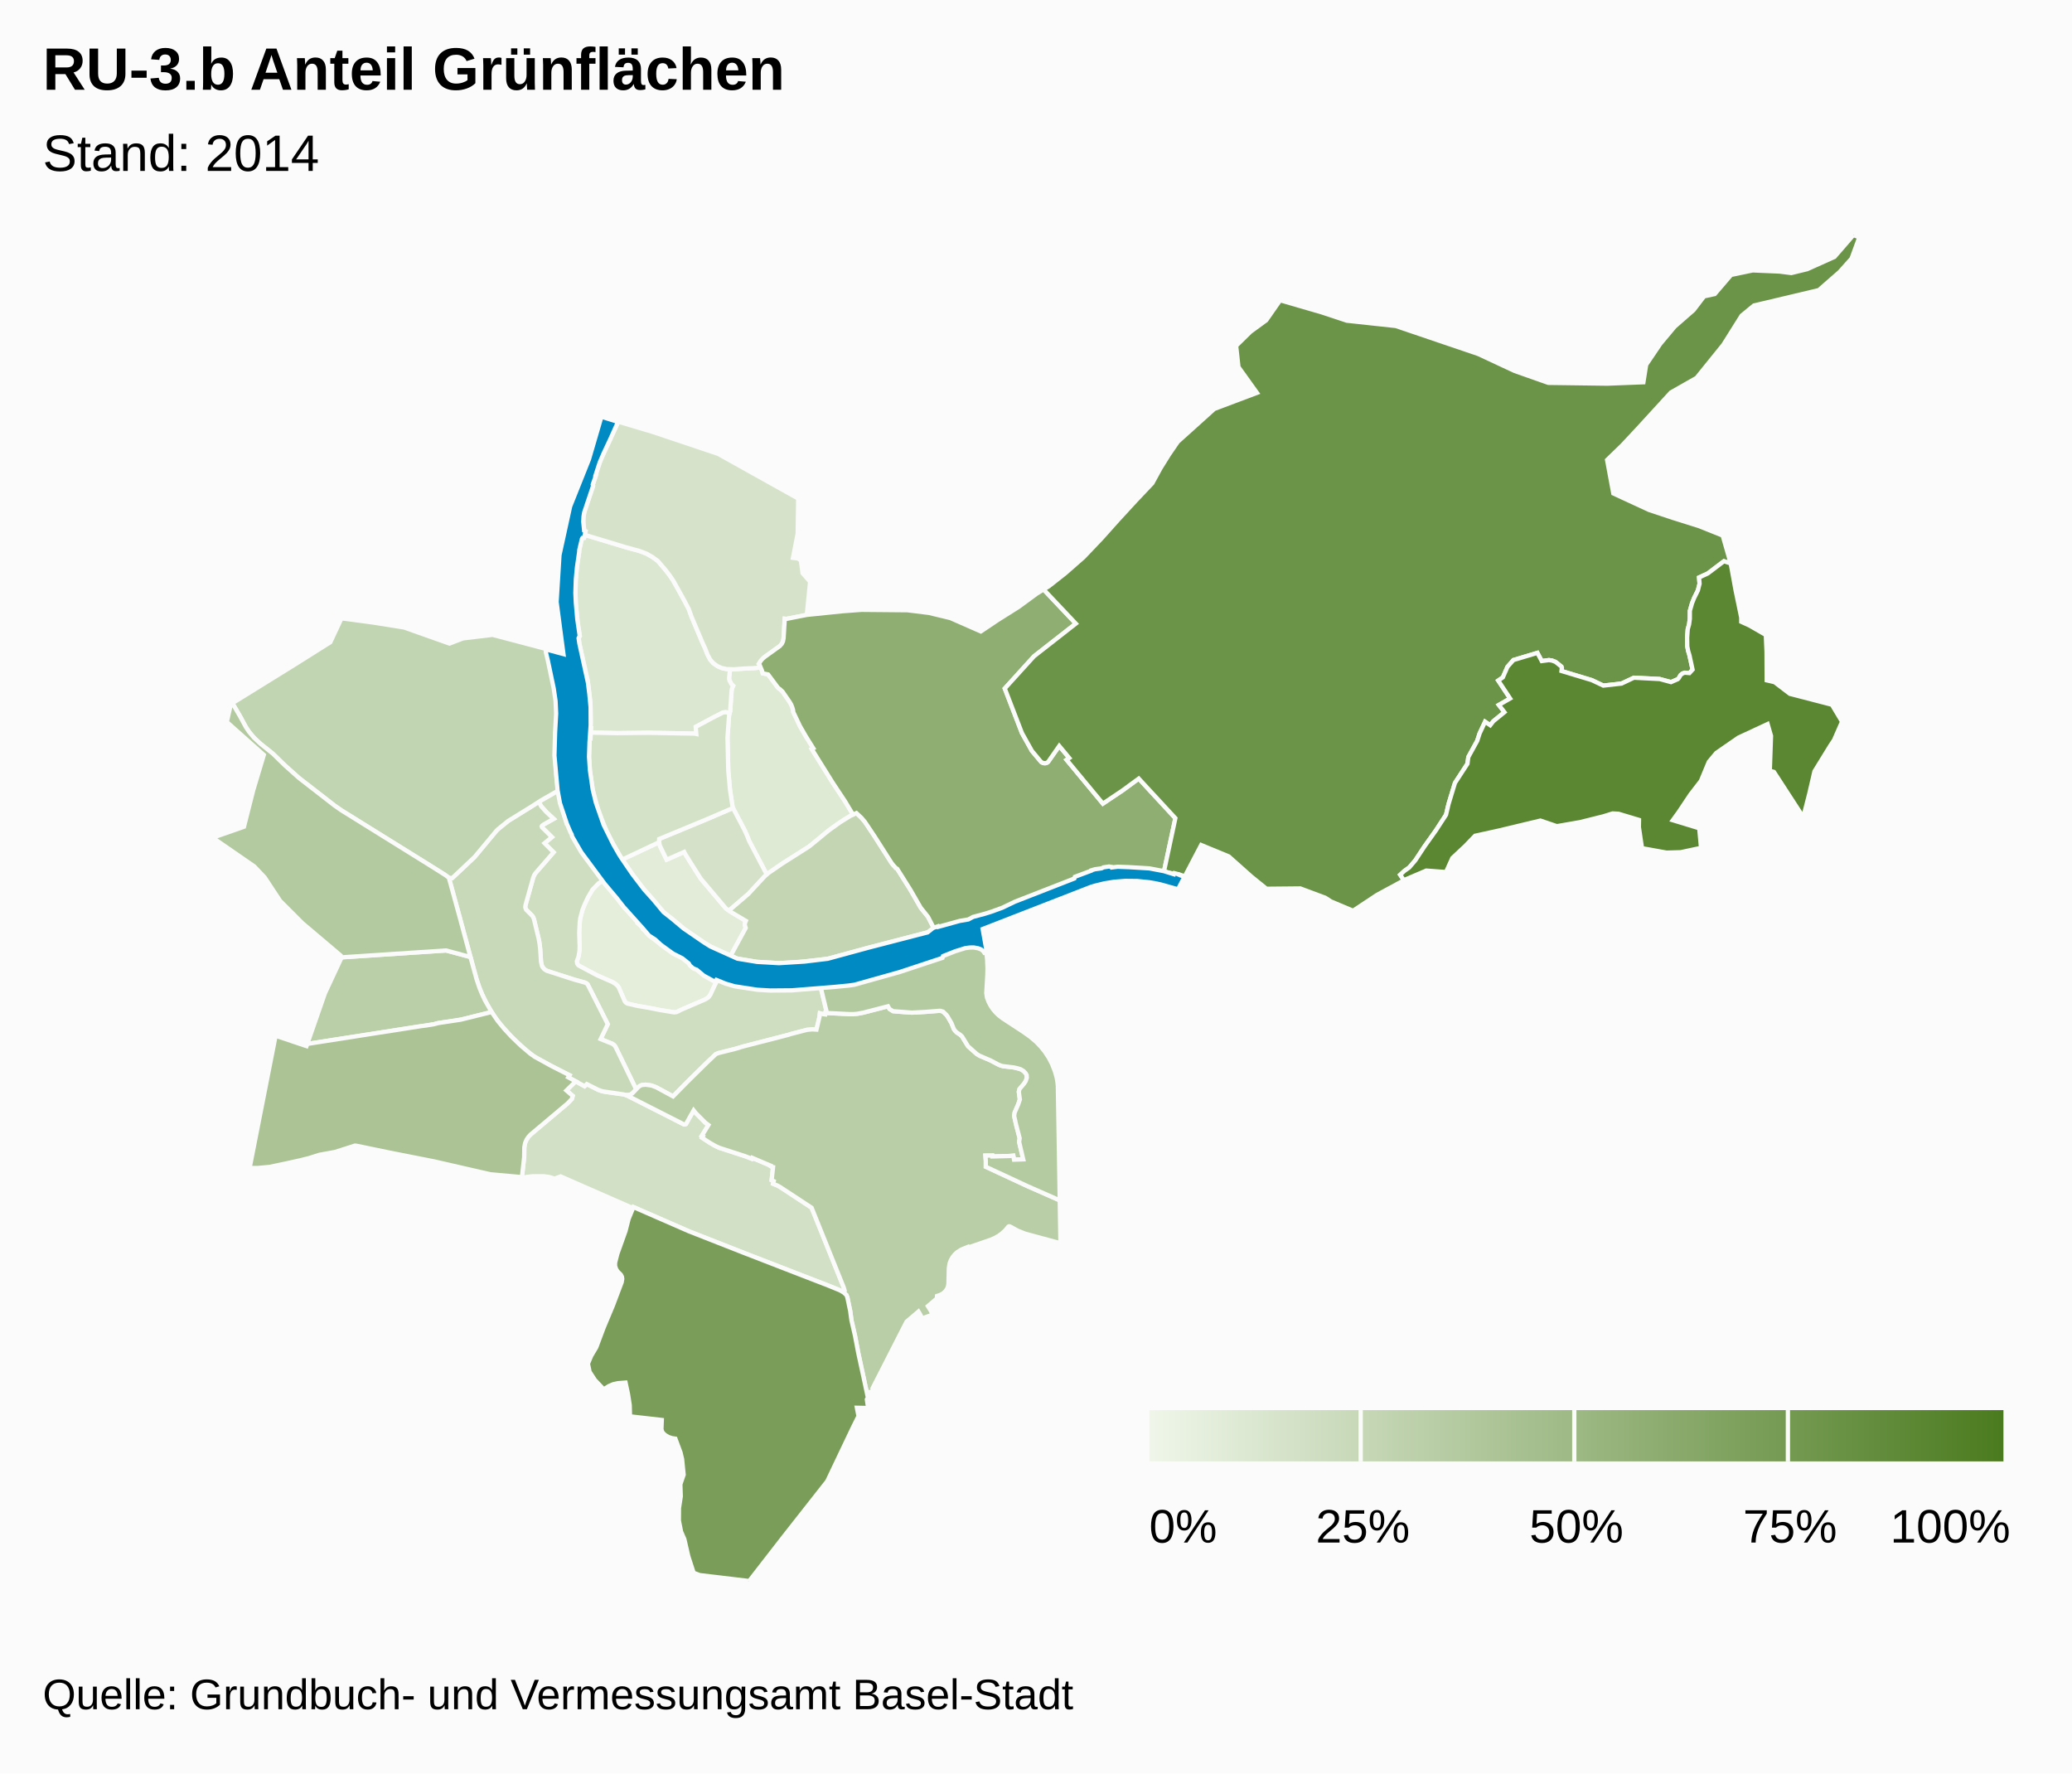
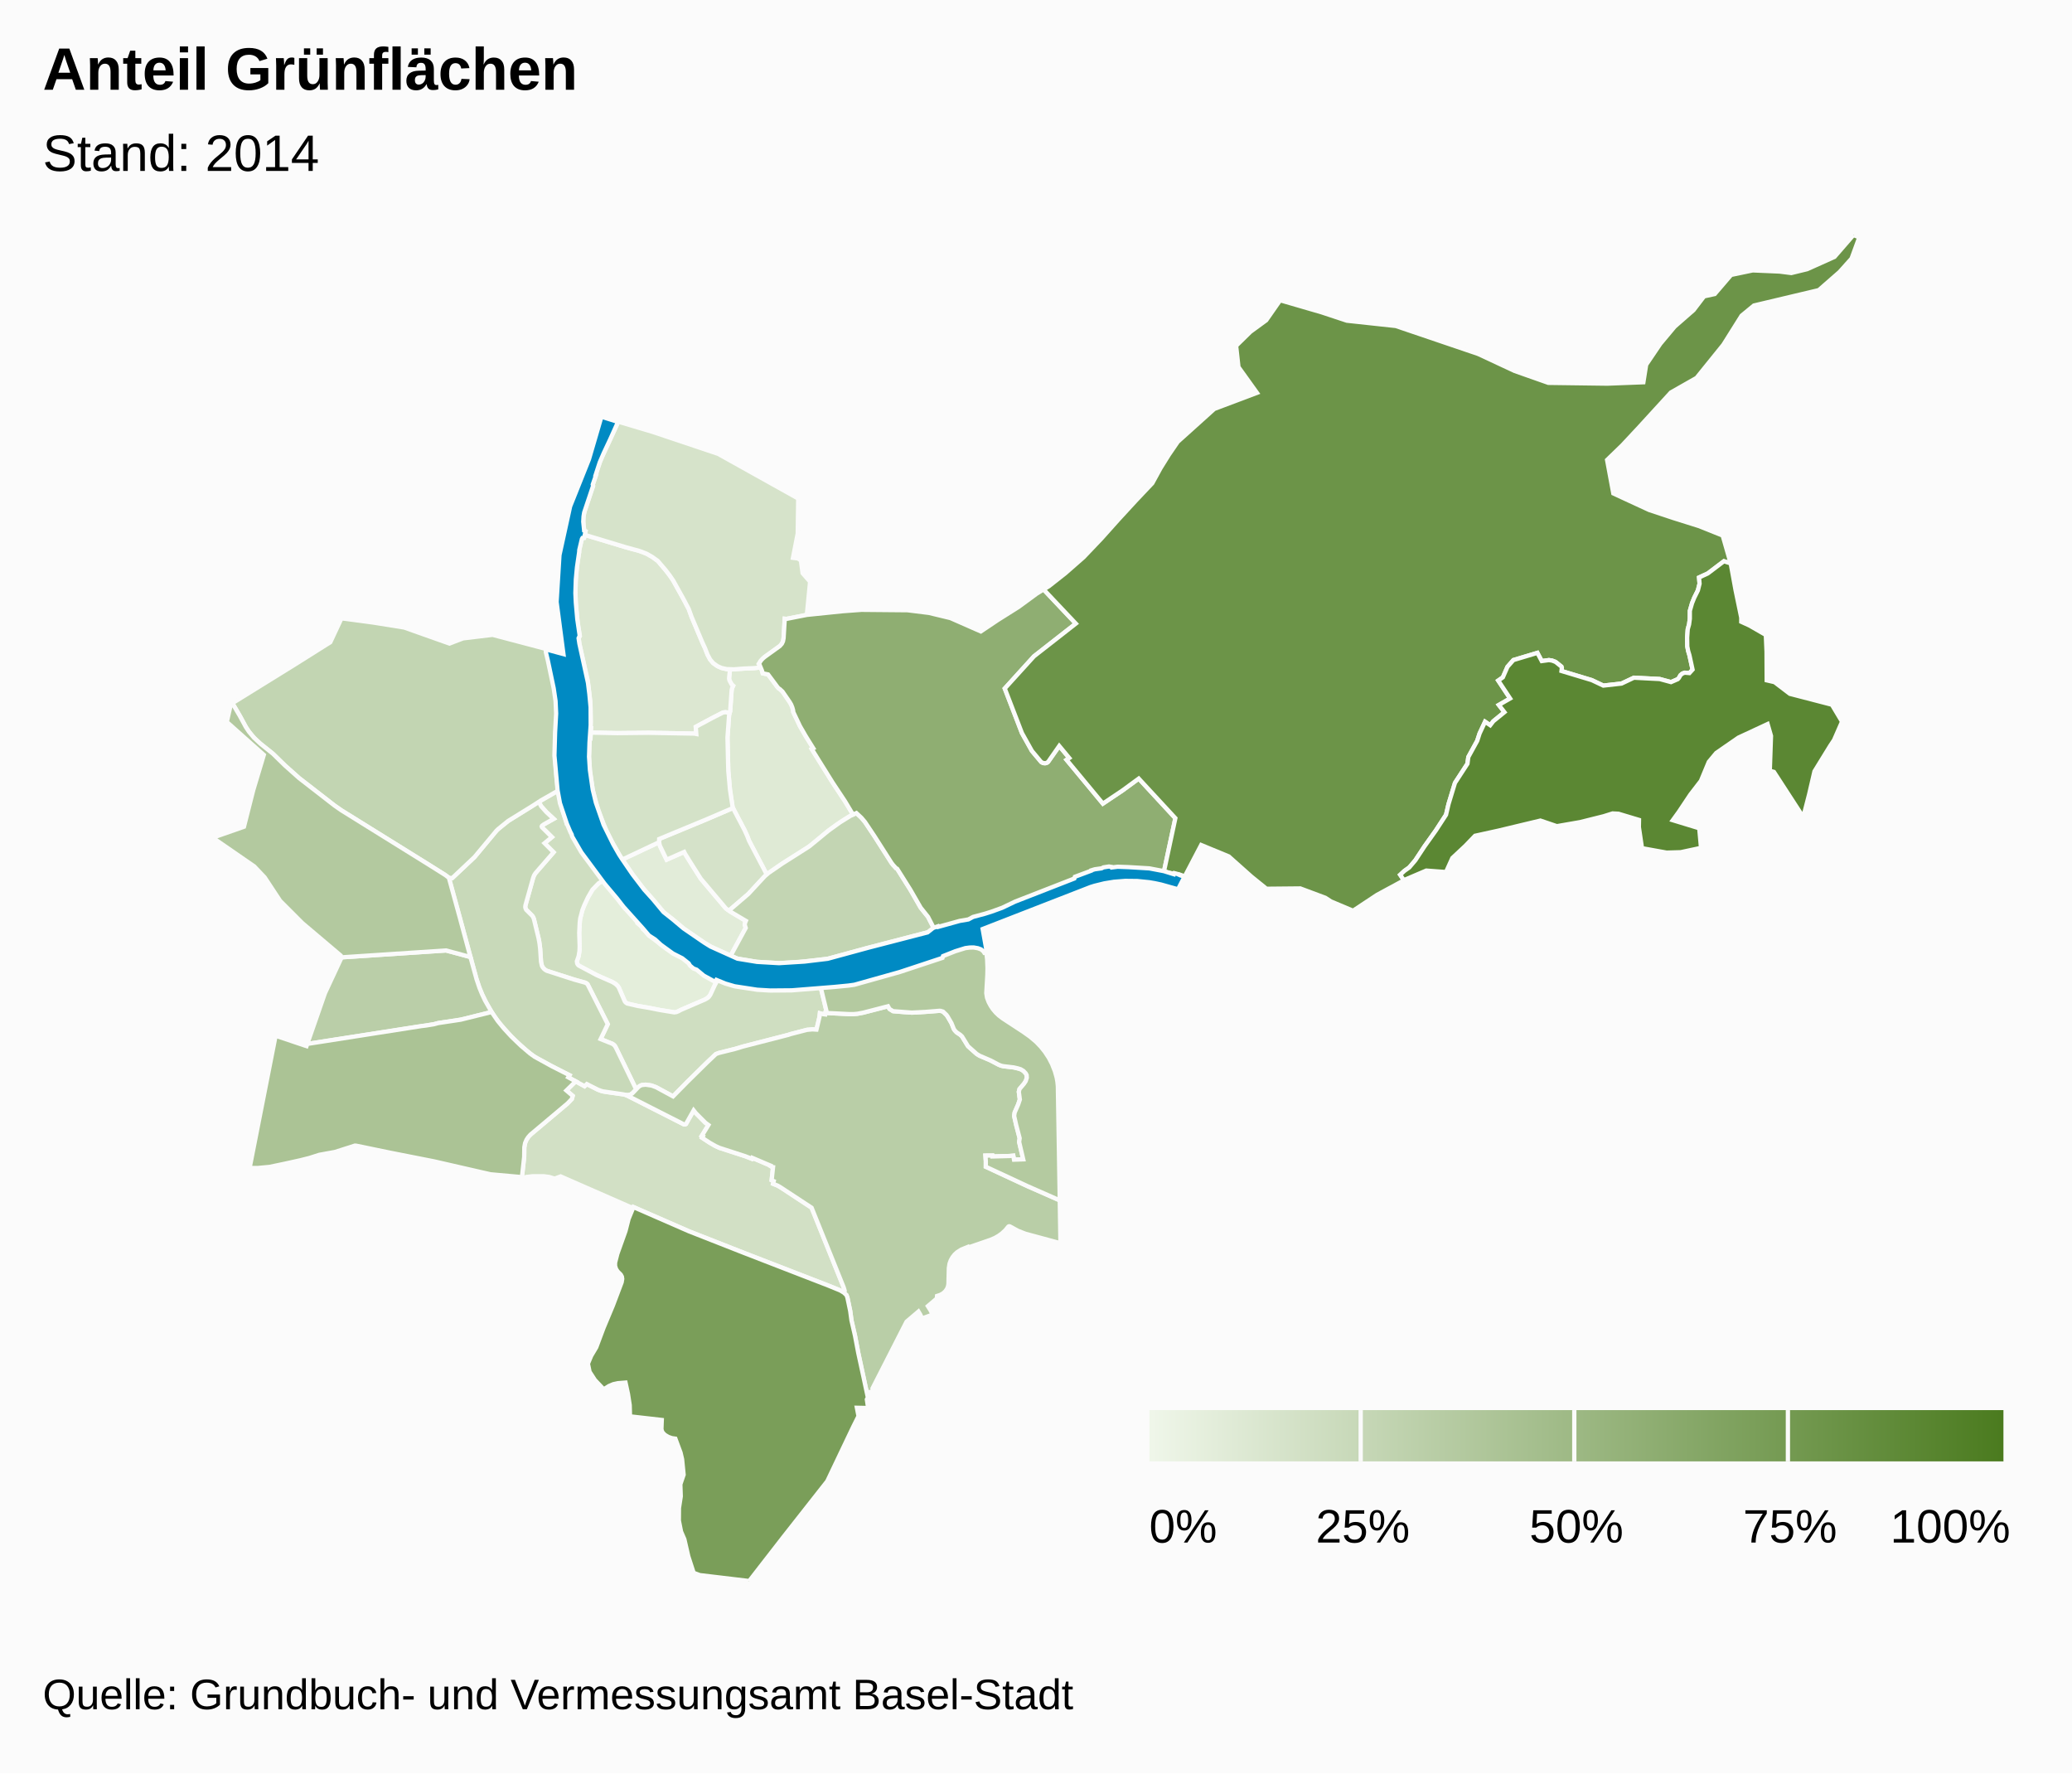
<svg xmlns="http://www.w3.org/2000/svg" class="highcharts-root" viewBox="0 0 485 415" font-family="Arial" font-size="12">
  <defs>
    <linearGradient x2="1" id="b">
      <stop offset="0" stop-color="#eff6e9" />
      <stop offset="1" stop-color="#4b7b1f" />
    </linearGradient>
    <clipPath id="a">
      <path fill="none" d="M0 0h465v315H0z" />
    </clipPath>
  </defs>
  <rect fill="#fbfbfb" class="highcharts-background" width="485" height="415" rx="0" ry="0" />
  <path fill="none" class="highcharts-plot-background" d="M10 55h465v315H10z" />
  <path fill="none" class="highcharts-plot-border" d="M10 55h465v315H10z" />
  <g class="highcharts-series-group">
    <g class="highcharts-series highcharts-series-0 highcharts-map-series highcharts-color-0 highcharts-tracker" transform="translate(10 55)" clip-path="url(#a)">
      <path fill="#E4EEDB" d="M140.5 162.463l.367.327.047-.034.467.608.703.713 3.79 2.833 1.752 1.233 2.92 1.152 1.647 2.09.879.437 1.48.982.8.696 1.203.729.46-.486 1.01.53-.695 1.245-1.079 2.316-.463.587-.727.471-5.675 2.443-.911.464-.486.118-3.503-.543-2.605-.517-2.602-.438-2.305-.513-.369-.174-.326-.332-1.404-3.22-.241-.376-.51-.508-.805-.493-2.84-1.22-1.087-.521-3.893-2.074-.366-.433-.108-.375.016-.298.399-1.104.234-1.62-.095-3.83.16-2.93.075-.48.522-1.978.448-1.129.84-1.808 1.05-1.803 1.444-1.49 1.211-.704 1.734 2.255.654.765 2.489 3.475 1.599 1.39 1.222 1.391-.098.124.308.36-.025.285.766.618.532.551-.01.243z" class="highcharts-point highcharts-color-0 highcharts-name-altstadt-grossbasel" stroke="#fbfbfb" vector-effect="non-scaling-stroke" />
      <path fill="#E2ECD9" d="M145.209 144.514l.833 1.67 4.107-1.816.194.398 1.348 2.176 2.342 3.693 5.88 6.958 1.246.879 3.431 2.036-.174.388-.094.541.234.725-3.54 6.512-4.607-2.114-1.57-.94-4.737-3.236-1.599-1.39-3.182-2.54-4.98-5.805-2.104-2.78-2.563-3.718 8.592-4.054.193.81.75 1.607z" class="highcharts-point highcharts-color-0 highcharts-name-altstadt-kleinbasel" stroke="#fbfbfb" vector-effect="non-scaling-stroke" />
      <path fill="#DFEAD5" d="M168.049 101.194l.352.854.128.529 1.258.255 2.195 2.949.269.31.272.16.635.586 1.664 2.42.364.618.283.711.178.642.04.412 1.571 3.302 1.375 2.384 1.737 2.787-.359.185 4.912 7.885 2.87 4.328 1.872 3.125-.454.207-1.33.792-2.272 1.517-1.727 1.27-3.943 3.271-.873.642-5.917 3.734-3.682 2.57-4.133-7.877-.443-1.153-.627-1.372-2.699-5.147-.092-.281-.604-3.992-.397-4.442-.19-7.775.374-5.193.269-1.17.33-4.725.118-.498.234-.515-.346-.317-.487-.897-.073-.237-.046-.3.23-2.139.945.03 2.286-.177 2.467-.107 1.466-.16z" class="highcharts-point highcharts-color-0 highcharts-name-rosental" stroke="#fbfbfb" vector-effect="non-scaling-stroke" />
      <path fill="#DCE7D1" d="M160.804 111.84l-.987-.166-.578.072-2.6 1.326-3.78 2.029.126 1.67-.468-.09-10.724-.187-7.265.079-6.217-.124.064-1.033-.182-.003.09-1.445-.1-4.72-.619-5.011-1.94-8.527-.166-1.388.273-.474-.47-2.694-.464-4.447-.106-2.886.055-2.716.197-2.654.226-1.899.4-2.406-.002-.362.459-2.086.179-.57.193-.215.318-.028.149-.722 9.686 2.924 3.195.876 1.6.614 1.362.781 1.272.919 1.85 2.171.926 1.208.826 1.208 2.387 4.295 1.25 2.369.629 1.757 2.552 6.051.656 1.422.56 1.451.605 1.131.718.841.992.705.941.429 1.199.269.815.025-.23 2.14.045.299.073.237.487.897.346.317-.234.515-.118.498-.33 4.724-.12.603z" class="highcharts-point highcharts-color-0 highcharts-name-klybeck" stroke="#fbfbfb" vector-effect="non-scaling-stroke" />
      <path fill="#D6E3CA" d="M168.049 101.194l-1.466.161-2.467.107-2.286.176-1.759-.054-1.199-.27-.94-.428-.993-.705-.718-.84-.605-1.132-.56-1.451-.656-1.422-2.552-6.051-.629-1.757-1.25-2.37-2.387-4.294-.826-1.208-.925-1.208-1.851-2.171-1.272-.919-1.362-.781-1.6-.614-3.195-.876-9.686-2.924.175-.853-.271-.143-.17-1.098-.065-1.18.074-1.161.245-1.11 1.974-5.925-.07-.29.739-2.212-.09-.03 1.074-3.174.454-1.087 3.803-8.217 7.991 2.38 15.38 5.155 18.735 10.452-.12 8.18-1.109 5.696 1.17.153.689.475.392 2.96 1.754 2.01-.757 7.753-4.797.945-.377-.038-.27 4.565-.066.425-.183.568-.346.539-.287.289-3.64 2.624-.805.81-.466.747.149.184.275.64z" class="highcharts-point highcharts-color-0 highcharts-name-kleinhüningen" stroke="#fbfbfb" vector-effect="non-scaling-stroke" />
      <path fill="#D5E2C9" d="M165.334 141.762l4.133 7.877-.704.684-3.592 3.884-4.077 3.493-.42.43-.76-.537-5.88-6.958-2.343-3.693-1.348-2.176-.194-.398-4.107 1.815-1.583-3.277-.193-.81.027-.756 11.105-4.604 6.167-2.646 2.7 5.147.626 1.372.443 1.153z" class="highcharts-point highcharts-color-0 highcharts-name-clara" stroke="#fbfbfb" vector-effect="non-scaling-stroke" />
      <path fill="#D4E2C8" d="M160.656 112.407l-.374 5.193.19 7.775.397 4.442.604 3.992.092.281-6.167 2.646-11.105 4.604-.027.757-8.592 4.054-.31-.452-2.234-3.89-1.191-2.362-1.934-4.862-1.235-4.566-.676-4.46-.226-3.471.175-4.25.182.004.086-1.393 6.217.124 7.265-.08 10.724.188.468.09-.126-1.67 3.78-2.03 2.6-1.325.578-.072.987.165-.148.568z" class="highcharts-point highcharts-color-0 highcharts-name-matthäus" stroke="#fbfbfb" vector-effect="non-scaling-stroke" />
      <path fill="#D2E0C5" d="M124.76 198.057l2.071 1.14.523-.5 2.475 1.26.978.376.872.187 4.38.613.55.168 13.482 6.83.254.008.22-.093 1.797-3.195.525.661 2.235 2.247.706.516-1.55 2.531.247.126-.18.327 1.774 1.167 1.36.777.933.426 5.975 1.933 1.593.615.098-.218 4.263 1.816-.035.072.421.26.224.035-.326 3.044.49.224-.156.623 1.088.439.609.355 7.318 4.806 7.495 18.601.244.731-.029.323-.1.192-.044.048-.448-.309-.717-.354-2.46-.996-19.628-7.6-12.977-5.093-13.036-5.69-.109.243-16.938-7.422-1.407.524-1.255-.387-1.332-.177-2.607.006-1.466.17-.44.231-.554-.125.53-4.817.032-2.24.182-.997.33-.764.41-.626.504-.562 8.693-7.311 1.007-1.05.2-.726-1.48-1.254 2.185-2.145z" class="highcharts-point highcharts-color-0 highcharts-name-gundeldingen" stroke="#fbfbfb" vector-effect="non-scaling-stroke" />
      <path fill="#CFDEC1" d="M122.3 136.585l.308 1.043.487-.146.756 1.815-.267.448.663 1.226 2.573 3.985 4.51 6.05-1.212.705-1.445 1.49-1.049 1.802-.84 1.808-.448 1.129-.522 1.977-.119 1.035-.116 2.377.102 3.088-.033 1.089-.208 1.272-.413 1.197.068.495.149.265.216.223 4.2 2.239 3.659 1.606.805.493.51.508.24.375 1.366 3.156.203.264.352.24 2.484.58 2.602.438 2.605.517 3.348.548.482-.068.464-.186.606-.333 5.675-2.443.568-.337.313-.292.31-.43 1.078-2.315.695-1.245.327.16.078-.079 4.33 1.397 6.238.81 3.657-.028 6.803-.369 2.61-.278 1.454 6.019-.32.102-.051.393-.482-.06-.756-.205-.087.83-.712 2.987-.975-.058-1.243.113-3.88 1.006-.504.175-10.571 2.72-1.889.568-3.769.938-.706.26-2.094 1.986-4.601 4.528-3.335 3.395-3.984-2.156-1.063-.388-.456-.087-.918-.108-.895.085-.499.23-.348.28-.475.508-4.95-10.141-.3-.33-.262-.177-2.81-1.133 1.671-3.483-4.722-9.337-.27-.23-.336-.164-2.556-.709-6.165-1.97-.334-.145-.406-.27-.462-.523-.23-.518-.14-.727-.206-3.105-.266-1.925-1.201-5.017-.177-.425-.208-.306-1.401-1.39-.192-.426-.038-.346.045-.288 1.803-6.44.225-.583.393-.596 4.165-4.792-2.12-2.127 1.72-1.421-2.318-2.297-.067-.197.102-.189.456-.33 2.247-1.26-1.692-1.564-1.235-1.379-.555-1.042 4.489-2.601.615 3.061 1.079 3.48z" class="highcharts-point highcharts-color-0 highcharts-name-vorstädte" stroke="#fbfbfb" vector-effect="non-scaling-stroke" />
      <path fill="#C8D9B9" d="M114.796 150.423l-1.803 6.44-.044.397.069.343.16.319 1.401 1.39.208.306.177.425 1.1 4.527.224 1.21.143 1.205.207 3.105.203.92.166.325.33.405.358.283.329.177 6.35 2.043 2.556.709.335.164.271.23 4.722 9.337-1.67 3.483 2.809 1.133.48.397.303.5 4.73 9.751-.86.896-.47.315-.33.095-.564.03-.81-.18-4.844-.709-1.027-.355-2.65-1.341-.524.5-3.824-2.077.297-.493-4.11-2.089-3.273-1.766-1.097-.672-1.546-1.205-2.548-2.29-1.488-1.503-2.06-2.325-1.086-1.405-1.026-1.537-1.171-2.007-1.032-2.102-.704-1.726-.615-1.845-6.476-23.73.779.067 5.218-4.92 5.15-6.182.417-.399 2.323-1.88 7.158-4.467.555 1.042 1.235 1.379 1.692 1.564-2.247 1.26-.456.33-.102.19.067.196 2.318 2.297-1.72 1.42 2.12 2.128-4.244 4.891-.314.497-.225.584z" class="highcharts-point highcharts-color-0 highcharts-name-am-ring" stroke="#fbfbfb" vector-effect="non-scaling-stroke" />
      <path fill="#C3D5B3" d="M177.01 170.139l-4.509.269-5.36-.315-4.516-.745-1.608-.674 3.54-6.512-.235-.725.094-.54.174-.389-3.43-2.036-.485-.342.42-.43 4.076-3.493 3.832-4.138.93-.796 3.216-2.204 6.293-3.999 4.44-3.649 2.722-1.96 2.607-1.618 1.242-.565 1.162 1.076.848 1.003 2.271 3.402 3.918 6.145.376.495.734.8.24.112 3.082 4.895 2.42 4.21 1.728 2.16 1.585 3.085-1.57.486-14.675 3.829-8.821 2.412-6.74.75z" class="highcharts-point highcharts-color-0 highcharts-name-wettstein" stroke="#fbfbfb" vector-effect="non-scaling-stroke" />
      <path fill="#C2D5B2" d="M84.619 91.855l10.58 3.752 3.181-1.212 6.914-.828 12.436 3.278.056.443.12-.011.1.395 1.761 8.06.426 2.926.155 2.83-.056 2.257-.136 2.078-.091.228-.047.686-.097 5.698.347 4.495.338 3.114-3.957 2.256-2.04 1.325-5.65 3.487-2.323 1.88-.417.399-5.15 6.183-5.218 4.92-.78-.067-.831-.635-3.557-2.24-20.764-12.904-1.64-1.142-8.307-6.445-3.287-2.931-2.827-2.76-2.902-2.321-1.01-.895-.828-.878-.852-1.05-.71-1.072-1.406-2.59-1.755-2.999 14.67-9.078 8.251-5.19 2.614-5.592 7.414.983 7.275 1.167z" class="highcharts-point highcharts-color-0 highcharts-name-st.-johann" stroke="#fbfbfb" vector-effect="non-scaling-stroke" />
      <path fill="#BACEA8" d="M62.233 189.255l-.305.048 4.13-11.86 3.788-8.131-.035-.26 24.594-1.623 5.708 1.533 1.435 5.194.692 2.05.627 1.521.69 1.45 1.513 2.66-7.222 1.79-5.297.8-.985.268-1.898.308-27.435 4.252z" class="highcharts-point highcharts-color-0 highcharts-name-gotthelf" stroke="#fbfbfb" vector-effect="non-scaling-stroke" />
      <path fill="#B9CEA7" d="M201.211 181.83l2.201.146 1-.03 5.484-.396.248.011.595.175.811.782.253.353.909 1.569.561 1.384.215.32.437.456.837.555.427.402 1.403 2.29 2.045 1.816.668.408 2.582 1.106 1.819.963.575.24.527.131 2.482.293.987.23.625.196.378.19.297.213.5.532.233.418.04.634-.082.364-.178.433-.397.6-1.056 1.251-.159.645.24 1.8-.374 1.127-.842 1.923-.118.803.48 2.132.81 3.08-.121.868.956 4.073-2.156.076-.173-.936-.886.08-4.022.105-.02-.215-1.586.013.09 1.33-.007 1.28 9.85 4.58 7.462 3.282.158 10.032-8.22-2.224-1.708-.673-1.9-1.037-.186-.036-.177.08-.711.854-.792.735-.817.593-.85.483-1.027.439-5.177 1.786-.074-.145-1.56.631-.998.637-.57.527-.508.64-.396.705-.277.758-.17 1.031-.098 3.804-.108.553-.233.56-.403.57-.532.47-.657.366-.73.234-.035.581-2.115 1.8.615.982.516 1-2.48.896-.443-.92-.413-.69-2.79 2.375-7.964 15.61.119.75-1.1.14.156.723-.264.518-2.258-10.487-.753-3.975-.823-3.582-.298-2.198-.657-3.134-.21-.582-.603-.563.116-.163.064-.29-.25-.84-7.496-18.602-7.318-4.806-.609-.355-1.088-.439.156-.623-.49-.224.326-3.044-.224-.034-.42-.261.034-.072-4.263-1.816-.098.218-1.593-.615-5.975-1.933-.934-.426-1.36-.777-1.774-1.167.181-.327-.248-.126 1.551-2.531-.706-.516-2.235-2.247-.525-.66-1.796 3.194-.221.093-.254-.008-13.247-6.728-.427-.17.51.05.653-.125.47-.315 1.334-1.405.348-.278.499-.23.895-.086 1.374.195 1.063.388 3.984 2.156 3.335-3.395 4.6-4.528 2.095-1.987.706-.259 3.77-.938 1.888-.569 10.57-2.719.505-.175 3.88-1.006 1.243-.113.975.058.712-2.988.087-.829.756.205.482.06.05-.393.528.068 5.002.248 1.152-.007.817-.075 1.34-.249 5.816-1.503.356.64.842.513 2.157.189z" class="highcharts-point highcharts-color-0 highcharts-name-st.-alban" stroke="#fbfbfb" vector-effect="non-scaling-stroke" />
      <path fill="#B4CAA0" d="M229.492 186.469l1.614 1.145 1.408 1.19 1.082 1.121.97 1.205.91 1.381.785 1.505.66 1.682.413 1.472.182 1.015.1 1.02.445 26.706-7.462-3.283-9.85-4.578.007-1.281-.09-1.33 1.585-.013.021.215 4.022-.106.886-.08.173.937 2.156-.076-.956-4.073.122-.867-.811-3.081-.48-2.132.118-.803.842-1.923.375-1.127-.24-1.8.158-.645 1.056-1.25.397-.601.26-.797-.04-.634-.234-.418-.5-.532-.674-.403-.625-.196-.987-.23-2.482-.293-.527-.131-.575-.24-1.819-.963-2.582-1.106-.668-.408-2.045-1.815-1.403-2.291-.427-.402-.837-.555-.437-.456-.215-.32-.561-1.384-.91-1.569-.252-.353-.81-.782-.596-.175-.248-.011-3.377.27-3.107.156-4.358-.334-.842-.513-.356-.64-5.816 1.503-1.34.25-.817.074-1.152.007-5.002-.248-.528-.068.321-.102-1.454-6.02 2.186-.233 4.971-.388 3.592-.812 5.072-1.357 2.322-1.176 2.667-.876 3.454-.708 4.306-1.779 3.136-1.538 5.603-.856 1.42.965.264 2.386.085 2.02-.034 1.61-.246 4.27.17 1.074.39 1.036.475.882.521.776.66.783.69.661.958.73 4.762 3.114z" class="highcharts-point highcharts-color-0 highcharts-name-breite" stroke="#fbfbfb" vector-effect="non-scaling-stroke" />
      <path fill="#B3C99F" d="M97.615 159.683l2.498 9.28-5.708-1.534-24.594 1.623-.06-.44-8.957-7.574-5.216-5.218-3.632-5.507-2.421-2.552-9.737-6.72 7.316-2.563 2.168-8.553 2.486-8.267-8.665-7.71.946-4.163.362-.211 1.75 2.99 1.405 2.59.71 1.071 1.184 1.421 1.506 1.403 2.902 2.32 2.827 2.76 3.287 2.932 8.308 6.445 1.639 1.142 20.764 12.905 3.557 2.24.832.634 2.543 9.256z" class="highcharts-point highcharts-color-0 highcharts-name-iselin" stroke="#fbfbfb" vector-effect="non-scaling-stroke" />
      <path fill="#ABC395" d="M111.915 189.711l2.15 1.83 1.08.772 4.048 2.226 4.11 2.089-.296.493 1.752.936-2.185 2.145 1.48 1.254-.2.726-1.007 1.05-8.693 7.311-.504.562-.41.626-.33.764-.182.996-.032 2.241-.53 4.817-.526-.119-6.85-.619-13.208-3.027-10.156-2.001-8.064-1.666-.304-.012-4.625 1.481-3.669.668-2.379.754-2.117.533-3.604.796-3.546.746-2.82.262-1.868-.015 6.084-30.945 7.234 2.433.18-.515 26.752-4.184.988-.116 1.898-.308.985-.267 5.297-.801 7.222-1.79 1.45 2.103 1.448 1.762 1.744 1.89 2.203 2.119z" class="highcharts-point highcharts-color-0 highcharts-name-bachletten" stroke="#fbfbfb" vector-effect="non-scaling-stroke" />
      <path fill="#8FAE72" d="M241.825 90.934l-9.798 7.661-6.838 7.53 4.02 10.427 2.33 4.176 2.228 2.64.36.19.42.067.408-.078.327-.2 2.659-3.78 2.347 2.831-.627.423 8.494 10.242 4.579-3.067 3.815-2.79 8.574 9.269-2.675 12.488-12.184-.955-9.207 3.45-12.867 5.178-11.082 3.621-1.86.413-6.431 1.991-1.585-3.085-1.727-2.16-2.421-4.21-2.94-4.677-.142-.218-.24-.112-.734-.8-.376-.495-3.918-6.145-2.271-3.402-.848-1.003-1.162-1.076-.788.358-1.873-3.125-2.869-4.328-4.912-7.885.36-.185-1.738-2.787-1.375-2.384-1.571-3.302-.04-.412-.178-.642-.283-.71-.364-.62-1.664-2.42-.635-.585-.272-.16-.27-.31-2.194-2.949-1.258-.255-.154-.593-.538-1.304-.212-.31.466-.746.427-.479.523-.44 3.495-2.515.479-.548.257-.54.147-.733.269-4.565.377.038 4.797-.945 8.373-.858 4.403-.327 10.774.096 5.066.63 5.003 1.208 7.099 3.125 3.966-2.66 4.882-3.074 4.225-3.102 1.622-.989 7.55 7.988z" class="highcharts-point highcharts-color-0 highcharts-name-hirzbrunnen" stroke="#fbfbfb" vector-effect="non-scaling-stroke" />
      <path fill="#7A9E59" d="M192.224 267.736l.918 4.313-.234.458.3 2.003-2.631-.058.38 1.956-1.24 2.484-6.073 12.74-10.385 13.204L165.37 315l-11.576-1.382-1.43-.538-1.251-3.853-.924-4.01-.778-1.8-.507-2.557.023-2.927.423-2.756-.1-2.817.768-2.24-.358-3.617-.36-1.545-1.214-3.275-.817-.118-.822-.286-.782-.464-.498-.486-.233-.425-.112-.484.083-2.11-7.438-.848-.069-2.636-.402-2.595-.58-2.672-1.8.145-1.053.23-1.018.43-1.226.774-2.073-2.194-1.243-1.918-.388-1.888.762-1.832 1.186-1.996 1.713-4.564 2.18-5.213 2.058-5.446.132-.788-.078-.523-.258-.482-.74-.746-.364-.554-.236-.737.002-.754.533-2.078 1.902-5.32.723-2.825 1.145-2.793 13.036 5.689 12.977 5.093 19.629 7.6 2.748 1.126.843.506.635.59.211.582.657 3.134.298 2.198.823 3.582.753 3.975 1.34 6.174z" class="highcharts-point highcharts-color-0 highcharts-name-bruderholz" stroke="#fbfbfb" vector-effect="non-scaling-stroke" />
      <path fill="#6C9448" d="M420.603 8.634l-4.877 4.263-15.185 3.602-2.878 2.37-4.266 6.794-6.278 7.771-6.014 3.415-7.508 8.205-3.858 4.132-3.564 3.451 1.46 7.836 8.4 3.88 5.74 1.906 5.842 1.835 5.616 2.24 1.875 6.52-1.582-.51-3.772 2.852-2.052.947.119 1.455-.392 1.574-.856 1.723-.51 1.268-.51 1.779-.008 1.863-.173 1.306-.316 1.134-.141 1.975.035 2.061.207 1.076.293.97.735 3.38-.736.813-1.063-.092-.605.22-.434.368-.37.65-.258.279-1.576.685-2.653-.72-6.036-.31-2.895 1.37-4.268.476-2.69-1.275-7.097-2.142.079-.73-.102-.303-1.29-1.033-.21-.115-.677-.256-.742-.115-1.682.229-1.017-1.918-5.616 1.682-1.392 1.584-1.074 2.458-1.08.758 2.775 4.19-2.638 1.518 1.312 1.687-2.61 2.127-.719.931-1.206-.817-1.29 2.762-.55 1.706-2.082 3.799-.2 1.556-2.925 4.498-1.504 4.942-.587 2.514-2.38 3.662-2.673 3.754-2.127 3.228-1.43 1.684-1.13.798-.988.919.88 1.286-6.282 3.397-5.632 3.727-5.178-2.182-1.305-.85-5.868-2.19-7.917.077-3.502-2.836-5.324-4.736-6.458-2.667-3.84 7.343-1.218-.435-.049.107-3.608-.806 2.675-12.488-8.574-9.27-3.815 2.791-4.58 3.067-8.493-10.242.627-.423-2.347-2.83-2.551 3.664-.288.246-.354.128-.572-.032-.487-.272-2.15-2.574-2.33-4.176-4.02-10.427 6.838-7.53 9.798-7.661-7.55-7.988 1.257-.766 3.852-3.035 4.248-3.72 4.204-4.413 3.94-4.402 4.004-4.354 3.942-4.168 1.922-3.509 1.953-3.139 2.094-3.052 8.543-7.69 9.99-3.767-4.334-6.044-.544-4.956 3.36-3.292 3.676-2.683 3.271-4.689 9.683 2.816 5.928 1.964 11.457 1.239 19.244 6.533 8.586 4 7.879 2.777 13.81.182 8.433-.322.65-4.1 3.312-4.895L382 21.44l4.429-3.872 2.451-3.215 2.497-.544 3.833-4.475 5.065-1.057 6.27.268 2.753.35 3.712-.906 6.398-2.87L423.849 0l1.363.55-1.809 4.953-2.8 3.131z" class="highcharts-point highcharts-color-0 highcharts-name-riehen" stroke="#fbfbfb" vector-effect="non-scaling-stroke" />
      <path fill="#5B8733" d="M403.518 100.875l.017 3.337 1.832.424 3.587 2.734 9.852 2.556 2.37 3.963-1.873 4.289-.897 1.354-3.687 5.986-1.244 5.354-1.38 5.351-6.866-10.578-.964-.27.28-8.157-.797-2.773-6.819 3.169-5.208 3.598-1.733 2.079-1.853 4.459-2.448 3.173-2.699 4.042-1.432 1.983 6.19 1.889.414 4.585-4.76 1.019-3.291.096-5.762-1.04-.73-4.927.03-1.69-4.812-1.445-1.369-.068-2.099.657-5.52 1.378-5.434.944-3.845-1.308-9.748 2.333-5.554 1.223-2.28 2.37-3.032 2.833-1.483 3.284-4.62-.342-4.83 2.063-.392.212-.88-1.286.988-.919 1.13-.798 1.43-1.684 2.127-3.228 2.673-3.754 2.38-3.662.587-2.514 1.504-4.942 2.925-4.498.2-1.556 2.083-3.799.55-1.706 1.289-2.762 1.206.817.718-.931 2.61-2.127-1.311-1.687 2.638-1.519-2.775-4.19 1.08-.757 1.074-2.458 1.392-1.584 5.616-1.682 1.017 1.918 1.682-.23.742.116.676.256.212.115 1.289 1.033.102.303-.08.73 7.098 2.142 2.69 1.275 4.268-.475 2.895-1.371 6.036.31 2.653.72 1.576-.685.27-.296.342-.613.383-.347.332-.168.34-.093 1.063.092.736-.814-.735-3.378-.293-.97-.207-1.077-.035-2.06.141-1.976.316-1.134.173-1.306.008-1.863.51-1.779.51-1.268.856-1.723.392-1.574-.12-1.455 2.053-.947 3.772-2.852 1.582.51 1.147 6.287 1.326 6.394-.003.974 1.9.867 3.854 2.216.17 3.971.016 3.312z" class="highcharts-point highcharts-color-0 highcharts-name-bettingen" stroke="#fbfbfb" vector-effect="non-scaling-stroke" />
    </g>
    <g class="highcharts-series highcharts-series-2 highcharts-map-series highcharts-color-undefined highcharts-tracker" transform="translate(10 55)" clip-path="url(#a)">
      <path fill="#008AC3" d="M132.851 47.771l-1.534 3.266-.934 2.168-.97 2.978.091.041-.755 2.155.08.33-2.087 6.23-.15.92-.068 1.236.21 2.088.338.137-.348 1.538-.386.04-.134.234-.608 2.58-.028.495-.515 3.556-.265 2.814-.104 3.214.102 2.252.34 3.86.566 3.873-.261.577.188 1.277 2.012 9.193.324 2.622.29 3.077.016 4.16-.273 4.04-.11 3.376.203 3.118.654 4.547.736 3.051 1.809 5.191 2.279 4.603 1.362 2.38.629.972 2.48 3.631 2.769 3.624 2.123 2.353 2.382 2.874 2.092 1.652 2.574 2.161 4.797 3.292 1.54.964 6.305 2.84 4.587.751 5.154.298 5.992-.373 5.392-.649 9.622-2.618 13.757-3.557 1.308-1.037 1.125-.397.065.139 5.04-1.396 2.015-.343 1.093-.587 2.818-.758 1.479-.466 2.524-.914 3-1.434 13.89-5.419.124-.398 3.794-1.415.014-.087.85-.258 1.59-.222.437-.225 1.307-.205.61.105.046.122 1.366-.17 2.552.092 4.848.288 3.412.648 2.373.736.116-.26.537.14.855.383.97.282-1.526 2.966-4.004-1.117-1.413-.304-1.351-.229-2.76-.28-2.85-.03-2.64.211-2.21.361-2.318.57-.916.284-25.274 9.831.992 5.54-.584.054-.23-.365-.54-.453-.753-.279-.992-.175-.904.015-1.048.137-2.329.724-2.887 1.14-.124.416-10.007 3.311-10.614 2.981-1.364.189-3.318.323-9.963.796-5.032.043-3.067-.18-5.277-.807-2.153-.629-2.131-.872-.272.468-2.679-1.462-1.674-1.391-.735-.28-.797-.66-.338-.556-1.492-1.183-2.164-1.097-2.83-2.053-1.365-1.252-1.436-.922-1.39-1.633-4.574-5.093-1.502-1.929-2.923-3.475-5.437-7.332-2.166-3.735-.084-.416-.367-.712-.78-1.84-1.614-4.81-.554-3.003-.737-8.139.156-5.43.243-4.39-.136-2.95-.438-2.968-1.366-6.491-.441-1.858-.05-.774 4.143 1.124-1.606-12.21.675-10.96 2.497-11.394 4.406-11.023 2.918-9.968 3.886 1.215-1.813 4.034z" class="highcharts-point" stroke="#fbfbfb" vector-effect="non-scaling-stroke" />
    </g>
  </g>
  <text x="10" class="highcharts-title" y="21" color="#000" font-size="14" font-weight="700">
-     <tspan>RU-3.b Anteil Grünflächen</tspan>
+     <tspan>Anteil Grünflächen</tspan>
  </text>
  <text x="10" class="highcharts-subtitle" y="40" color="#000" font-weight="400">
    <tspan>Stand: 2014</tspan>
  </text>
  <g class="highcharts-legend" transform="translate(43 323)">
    <rect fill="none" class="highcharts-legend-box" rx="0" ry="0" width="432" height="47" />
    <g class="highcharts-legend-item highcharts-undefined-series highcharts-color-undefined">
      <path fill="url(#b)" d="M0 4h200v12H0z" transform="translate(226 3)" />
      <g class="highcharts-grid highcharts-coloraxis-grid">
        <path fill="none" stroke="#fbfbfb" class="highcharts-grid-line" d="M225.5 7v12m50-12v12m50-12v12m50-12v12m51-12v12" />
      </g>
      <g class="highcharts-axis highcharts-coloraxis">
        <path fill="none" class="highcharts-axis-line" d="M226 19h200" />
      </g>
      <g class="highcharts-axis-labels highcharts-coloraxis-labels" text-anchor="middle" color="#000" cursor="default" font-size="11">
        <text x="7.938" y="35" transform="translate(226 3)">
                    0%
                </text>
        <text x="50" y="35" transform="translate(226 3)">
                    25%
                </text>
        <text x="100" y="35" transform="translate(226 3)">
                    50%
                </text>
        <text x="150" y="35" transform="translate(226 3)">
                    75%
                </text>
        <text x="187.5" y="35" transform="translate(226 3)">
          <tspan>100%</tspan>
        </text>
      </g>
    </g>
  </g>
  <text x="10" class="highcharts-credits" y="400" cursor="default" color="#000" font-size="10">
    <tspan>Quelle: Grundbuch- und Vermessungsamt Basel-Stadt</tspan>
  </text>
</svg>
